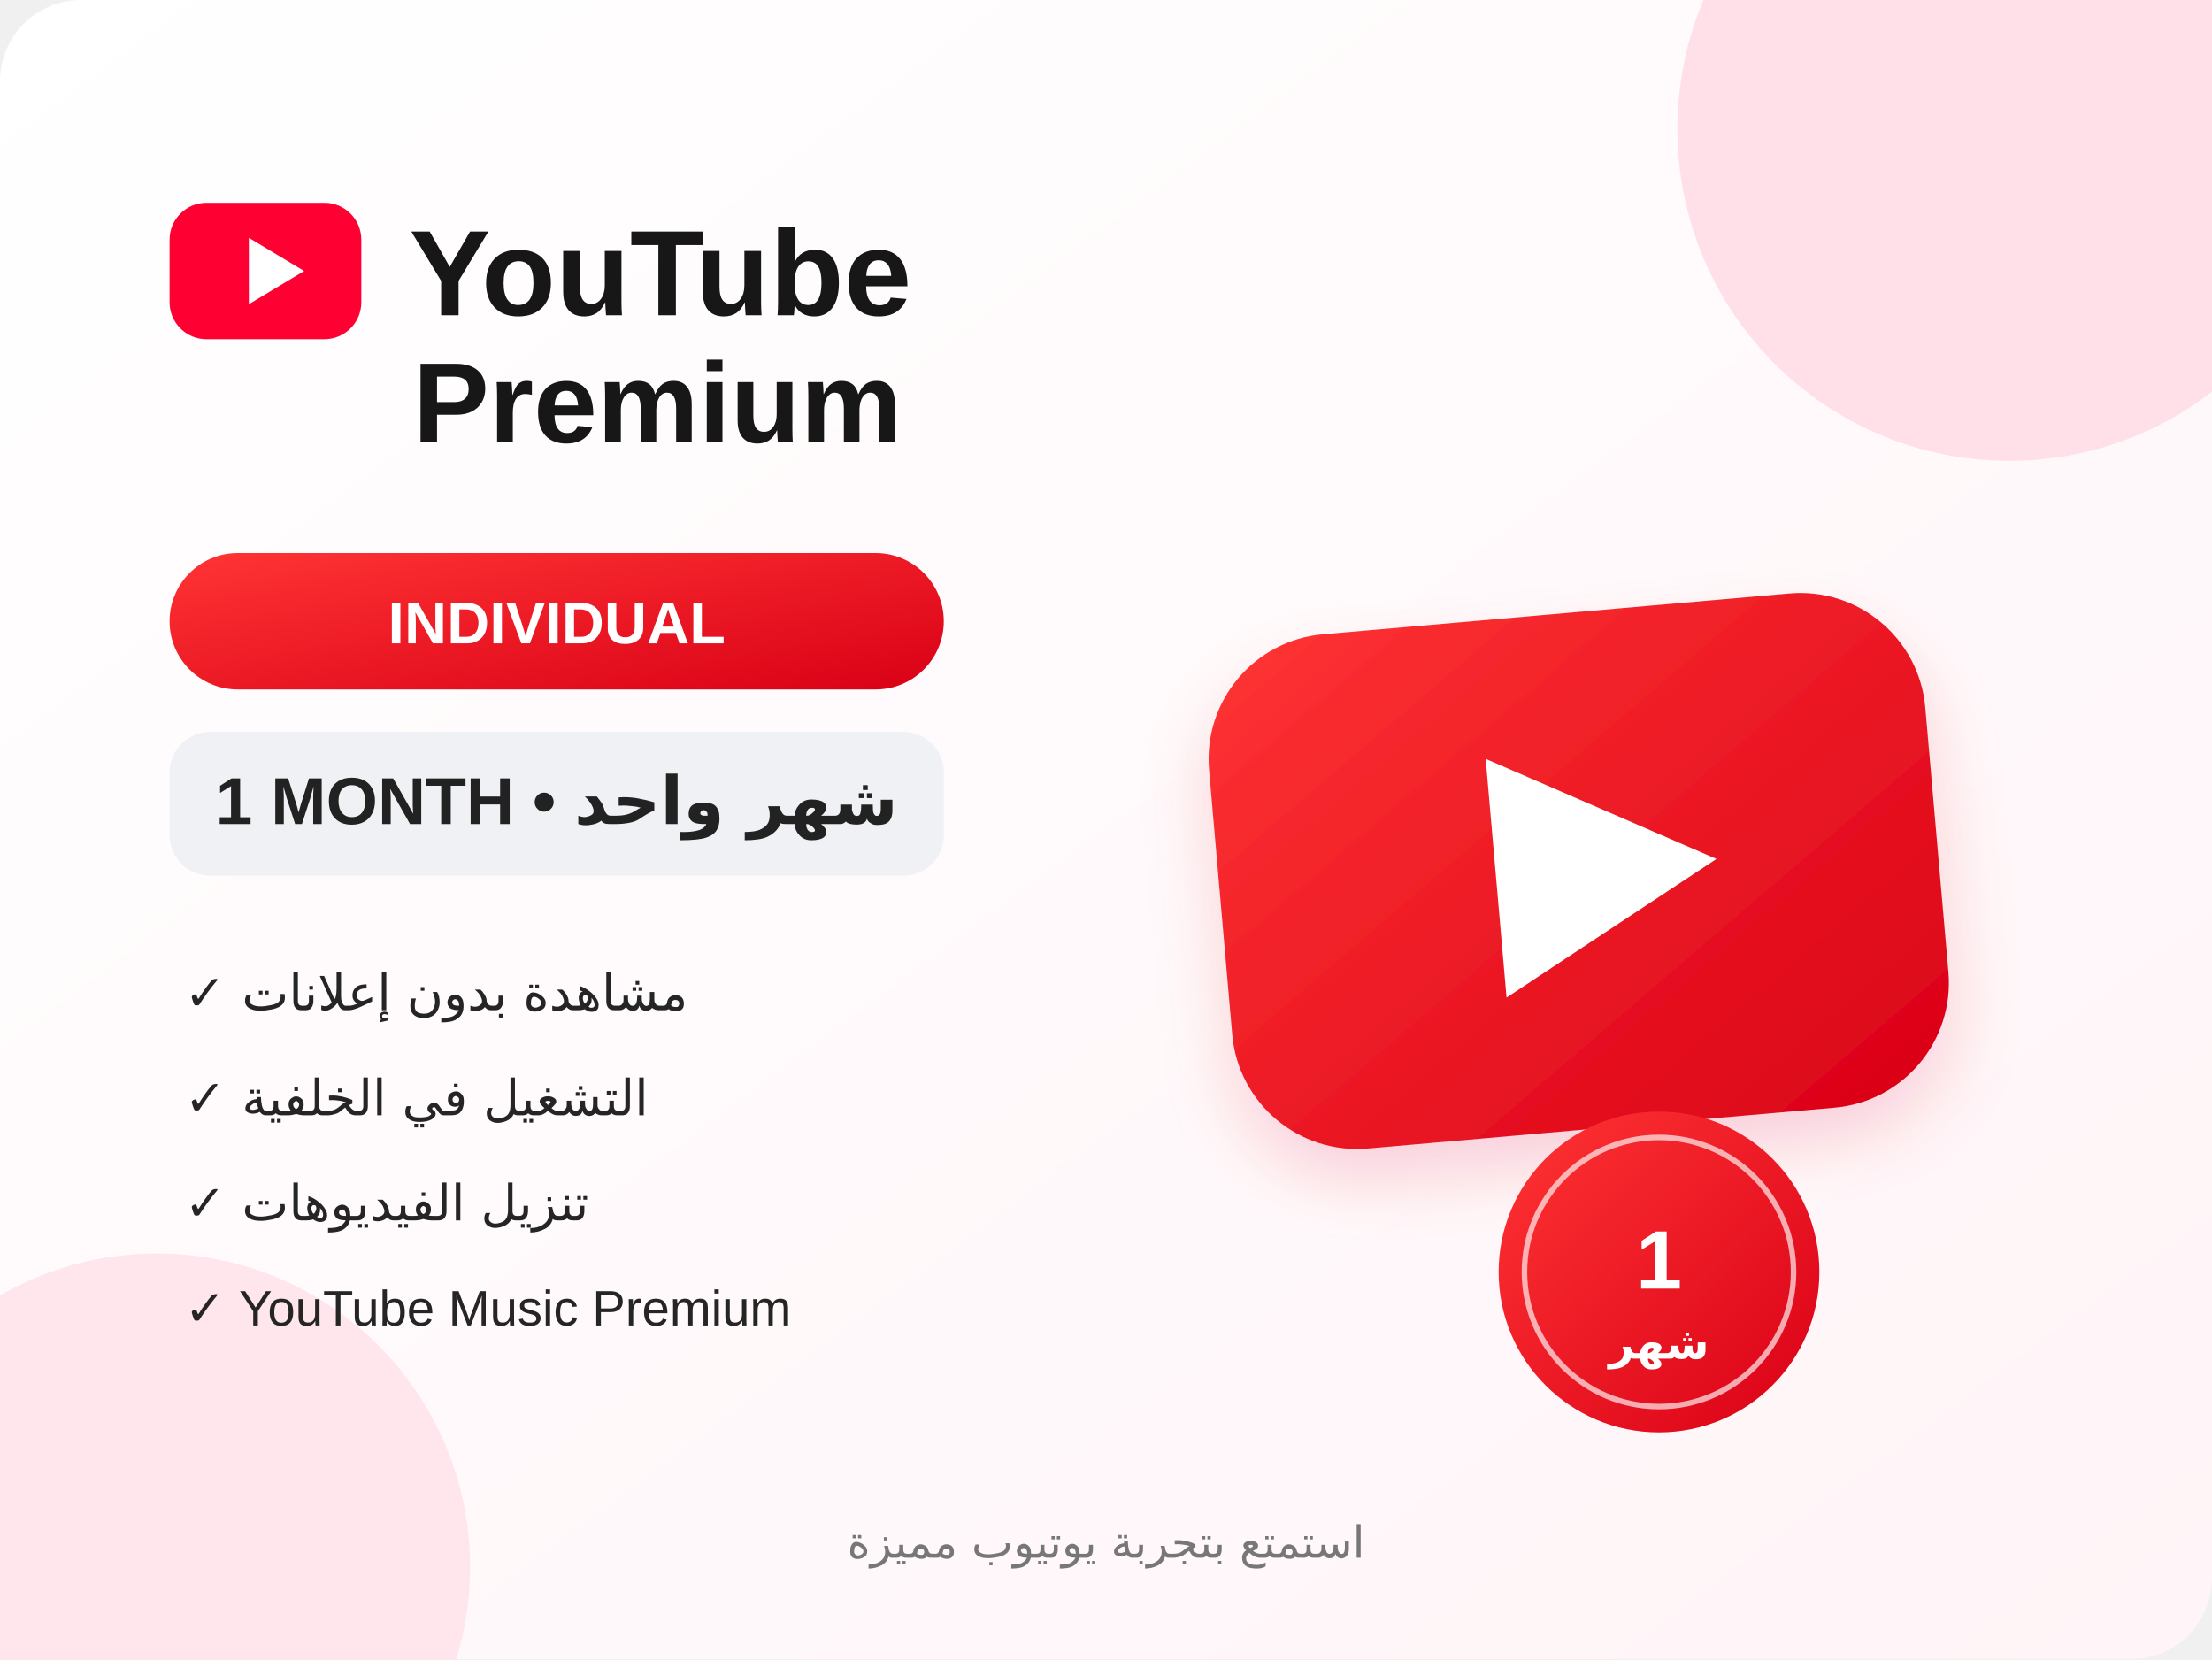
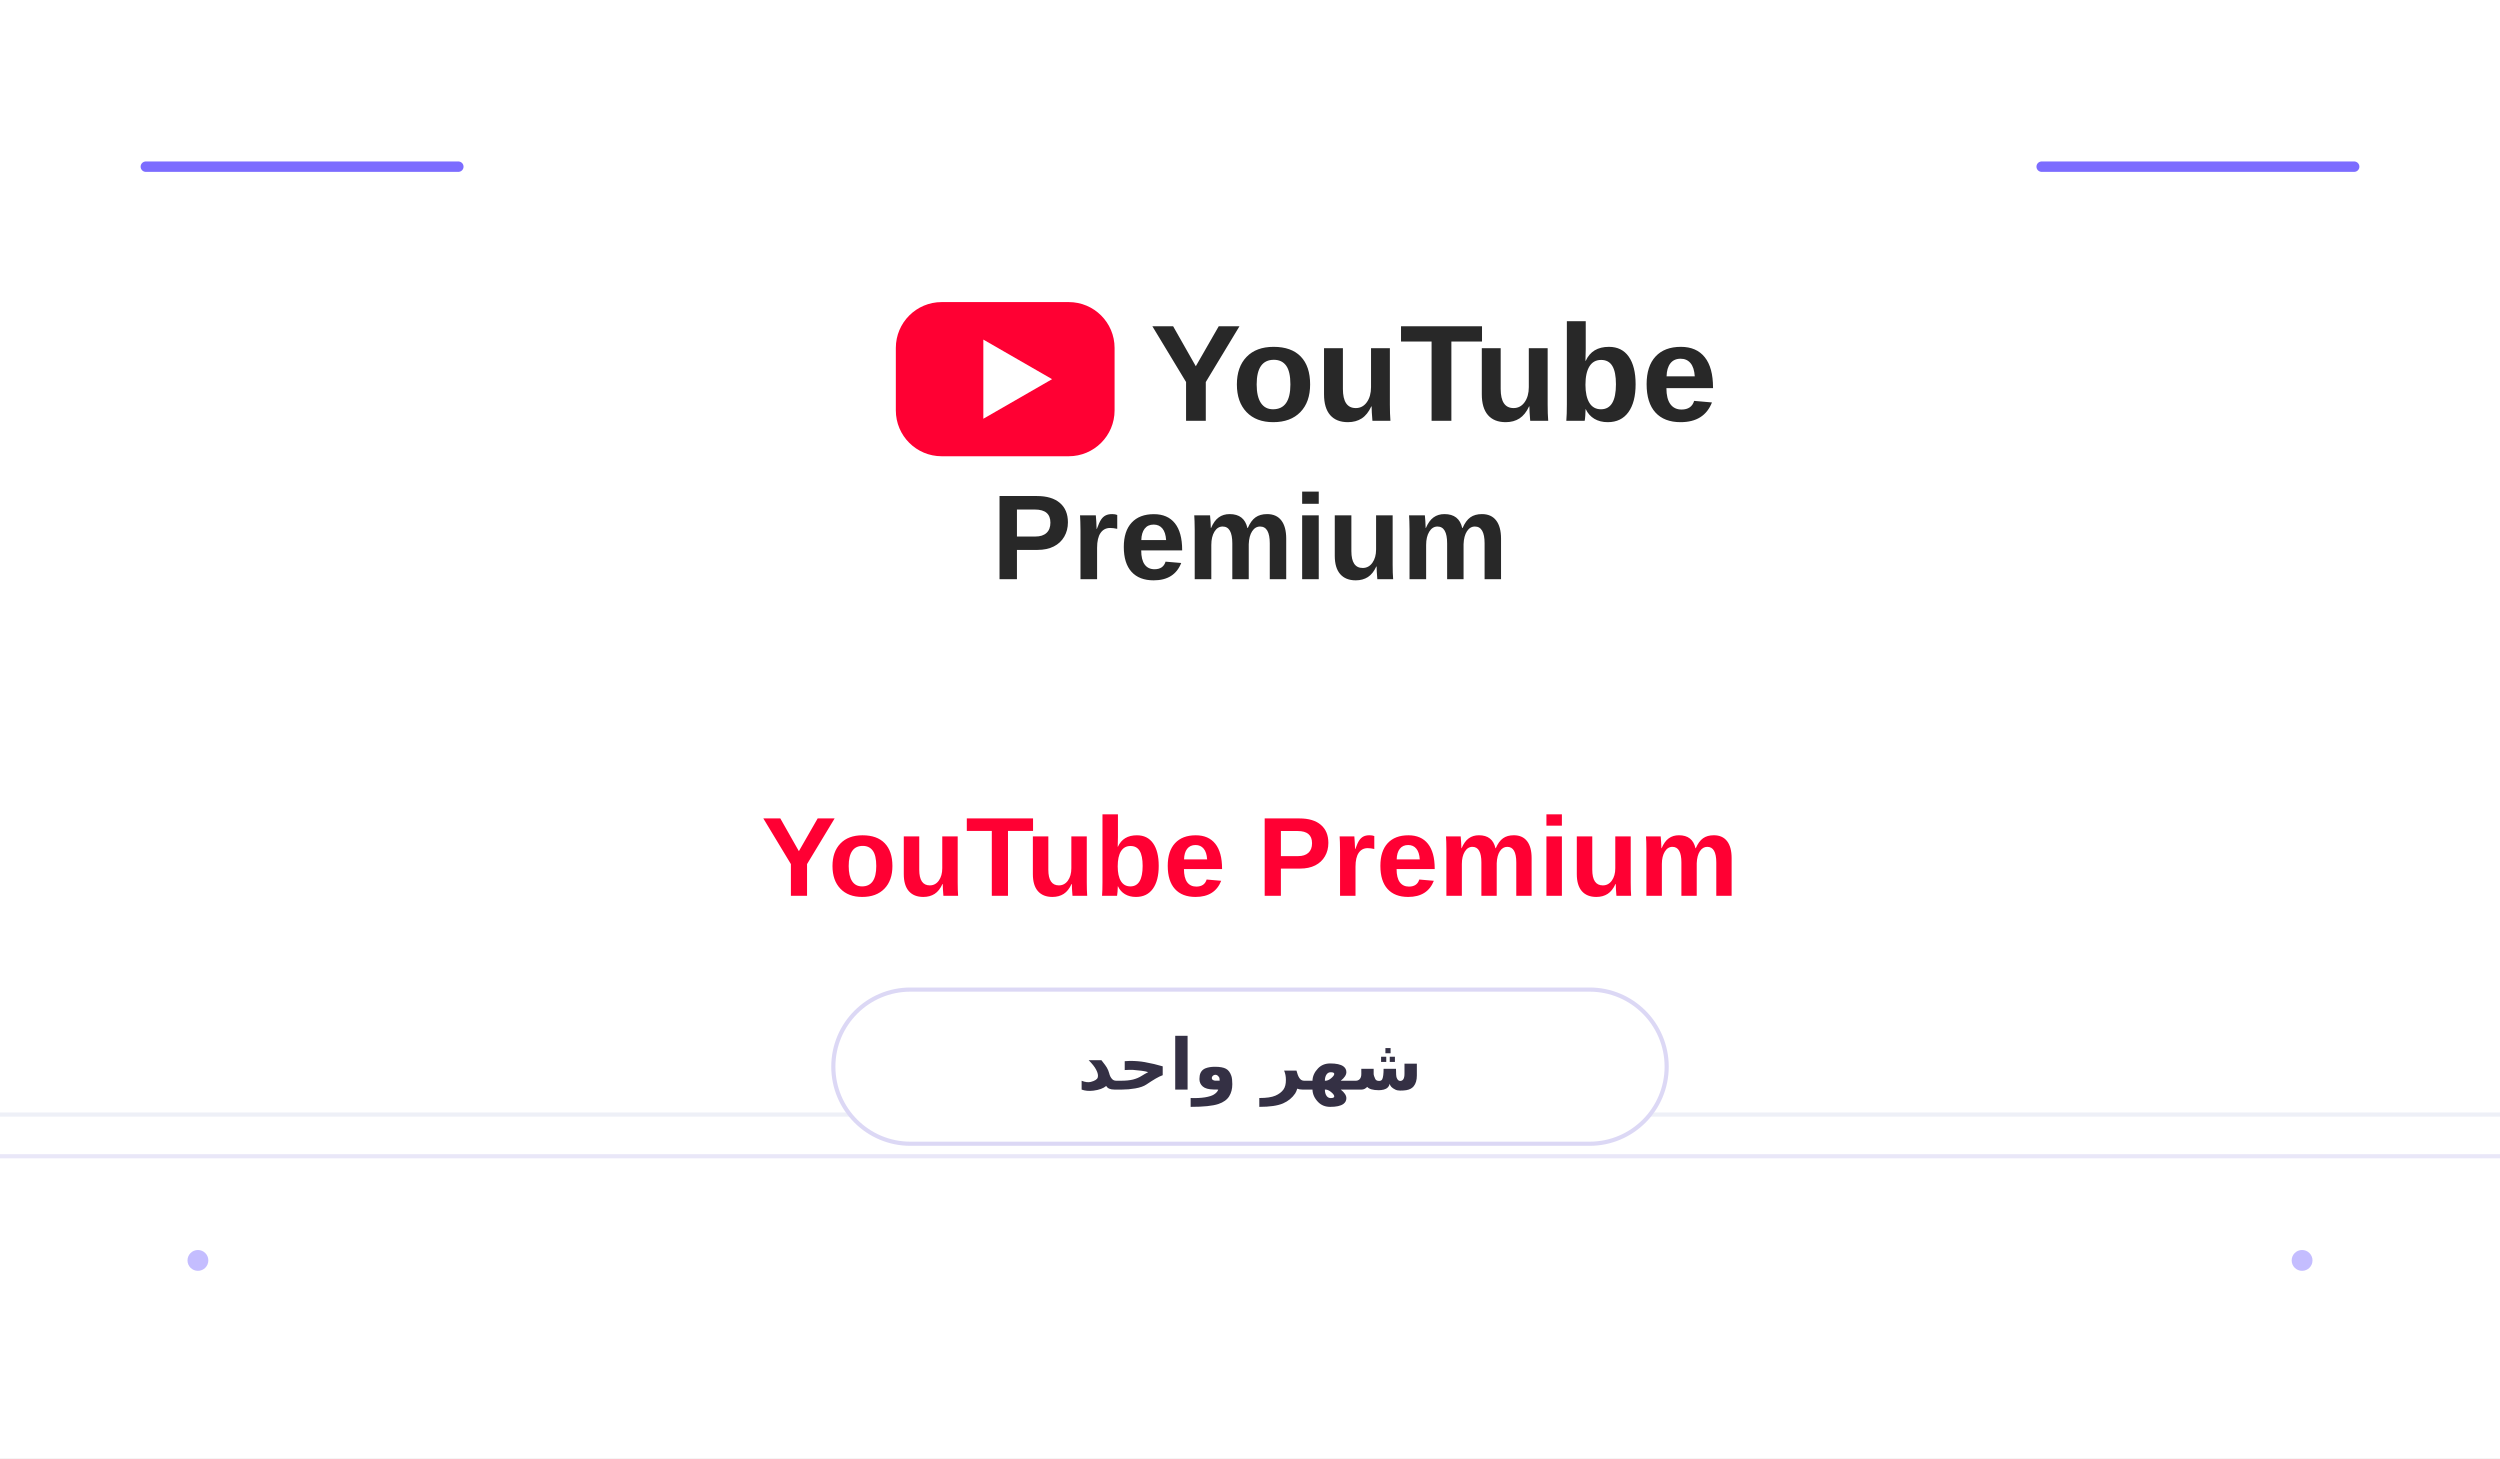
- <svg xmlns="http://www.w3.org/2000/svg" width="1200" height="900" viewBox="0 0 1200 900">
-   <defs>
-     <linearGradient id="bg" x1="0" y1="0" x2="1" y2="1">
-       <stop stop-color="#fff" />
-       <stop offset="1" stop-color="#fff4f7" />
-     </linearGradient>
-     <linearGradient id="red" x1="0" y1="0" x2="1" y2="1">
-       <stop stop-color="#ff3434" />
-       <stop offset="1" stop-color="#d90016" />
-     </linearGradient>
-     <filter id="shadow" x="-30%" y="-30%" width="160%" height="160%">
-       <feDropShadow dx="0" dy="18" stdDeviation="18" flood-color="#d71935" flood-opacity=".16" />
-     </filter>
-   </defs>
-   <rect width="1200" height="900" rx="44" fill="url(#bg)" />
-   <circle cx="1090" cy="70" r="180" fill="#ffe0e8" />
-   <circle cx="85" cy="850" r="170" fill="#ffe5ec" />
-   <g transform="translate(92 110)">
-     <rect width="104" height="74" rx="20" fill="#ff0033" />
-     <path d="M43 19 L43 55 L73 37 Z" fill="#fff" />
-     <text x="130" y="61" font-family="Arial,sans-serif" font-size="66" font-weight="700" fill="#171717">YouTube</text>
-     <text x="132" y="130" font-family="Arial,sans-serif" font-size="62" font-weight="700" fill="#171717">Premium</text>
-   </g>
-   <rect x="92" y="300" width="420" height="74" rx="37" fill="url(#red)" />
-   <text x="302" y="349" text-anchor="middle" font-family="Arial,sans-serif" font-size="32" font-weight="700" fill="#fff">INDIVIDUAL</text>
-   <rect x="92" y="397" width="420" height="78" rx="22" fill="#f0f1f5" />
-   <text x="302" y="447" text-anchor="middle" font-family="Arial,sans-serif" font-size="36" font-weight="700" fill="#222">1 MONTH • شهر واحد</text>
-   <g font-family="Arial,sans-serif" font-size="27" fill="#252525">
-     <text x="100" y="548">✓ مشاهدة بدون إعلانات</text>
-     <text x="100" y="605">✓ التشغيل في الخلفية</text>
-     <text x="100" y="662">✓ تنزيل الفيديوهات</text>
-     <text x="100" y="719">✓ YouTube Music Premium</text>
-   </g>
-   <g filter="url(#shadow)" transform="translate(650 350) rotate(-5)">
-     <rect width="390" height="280" rx="68" fill="url(#red)" />
-     <path d="M150 75 L150 205 L270 140 Z" fill="#fff" />
-   </g>
-   <g transform="translate(900 690)">
-     <circle r="87" fill="url(#red)" />
-     <circle r="73" fill="none" stroke="#fff" stroke-opacity=".65" stroke-width="3" />
-     <text y="9" text-anchor="middle" font-family="Arial,sans-serif" font-size="45" font-weight="700" fill="#fff">1</text>
-     <text y="47" text-anchor="middle" font-family="Arial,sans-serif" font-size="24" font-weight="700" fill="#fff">شهر</text>
-   </g>
-   <text x="600" y="845" text-anchor="middle" font-family="Arial,sans-serif" font-size="24" fill="#777">استمتع بتجربة يوتيوب مميزة</text>
+ <svg xmlns="http://www.w3.org/2000/svg" width="1200" height="700" viewBox="0 0 1200 700" role="img" aria-label="YouTube Premium - شهر واحد">
+   <rect width="1200" height="700" fill="#ffffff" />
+   <path d="M0 535 H1200" stroke="#eef0f7" stroke-width="2" />
+   <path d="M0 555 H1200" stroke="#e9e7f8" stroke-width="2" />
+   <path d="M70 80 H220" stroke="#7c6cff" stroke-width="5" stroke-linecap="round" />
+   <path d="M980 80 H1130" stroke="#7c6cff" stroke-width="5" stroke-linecap="round" />
+   <circle cx="95" cy="605" r="5" fill="#7c6cff" opacity=".45" />
+   <circle cx="1105" cy="605" r="5" fill="#7c6cff" opacity=".45" />
+   <rect x="430" y="145" width="105" height="74" rx="22" fill="#ff0033" />
+   <path d="M472 163 L472 201 L505 182Z" fill="#ffffff" />
+   <text x="552" y="202" font-family="Arial,sans-serif" font-size="66" font-weight="700" fill="#282828">YouTube</text>
+   <text x="600" y="278" text-anchor="middle" font-family="Arial,sans-serif" font-size="58" font-weight="700" fill="#282828">Premium</text>
+   <text x="600" y="430" text-anchor="middle" font-family="Arial,sans-serif" font-size="54" font-weight="700" fill="#ff0033">YouTube Premium</text>
+   <rect x="400" y="475" width="400" height="74" rx="37" fill="#ffffff" stroke="#dcd8f5" stroke-width="2" />
+   <text x="600" y="523" text-anchor="middle" font-family="Arial,sans-serif" font-size="34" font-weight="600" fill="#343044">شهر واحد</text>
</svg>
